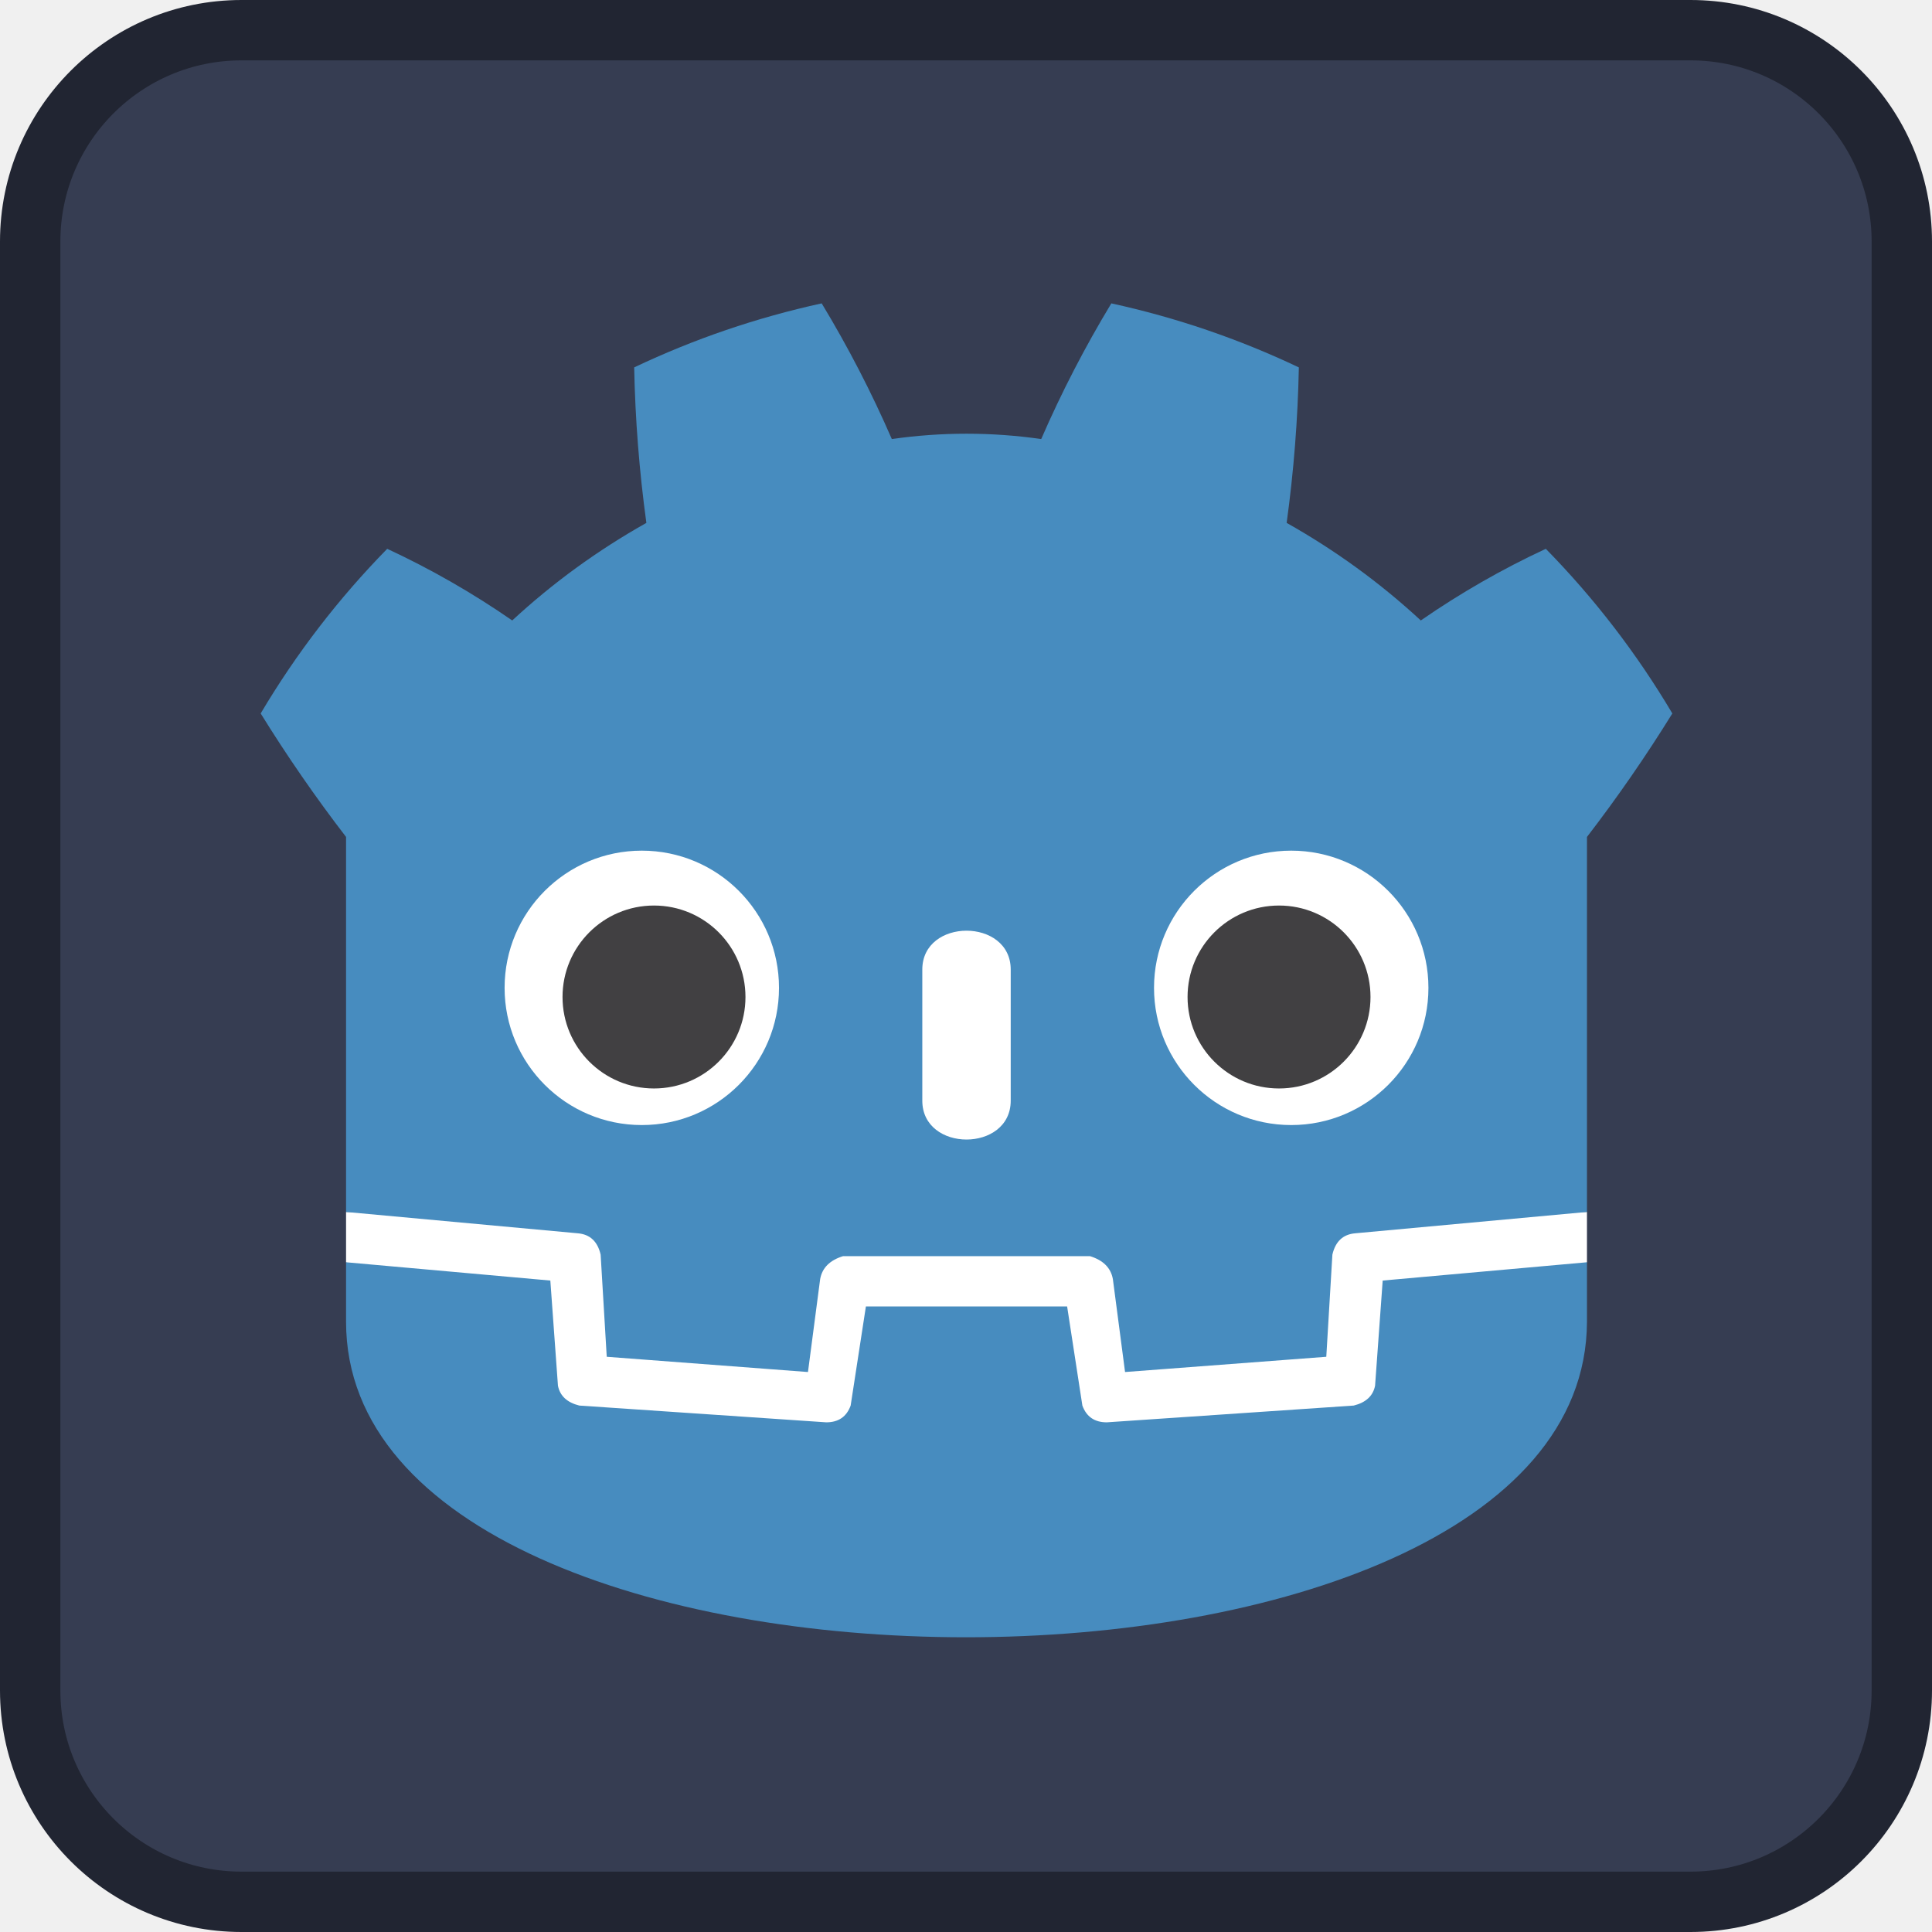
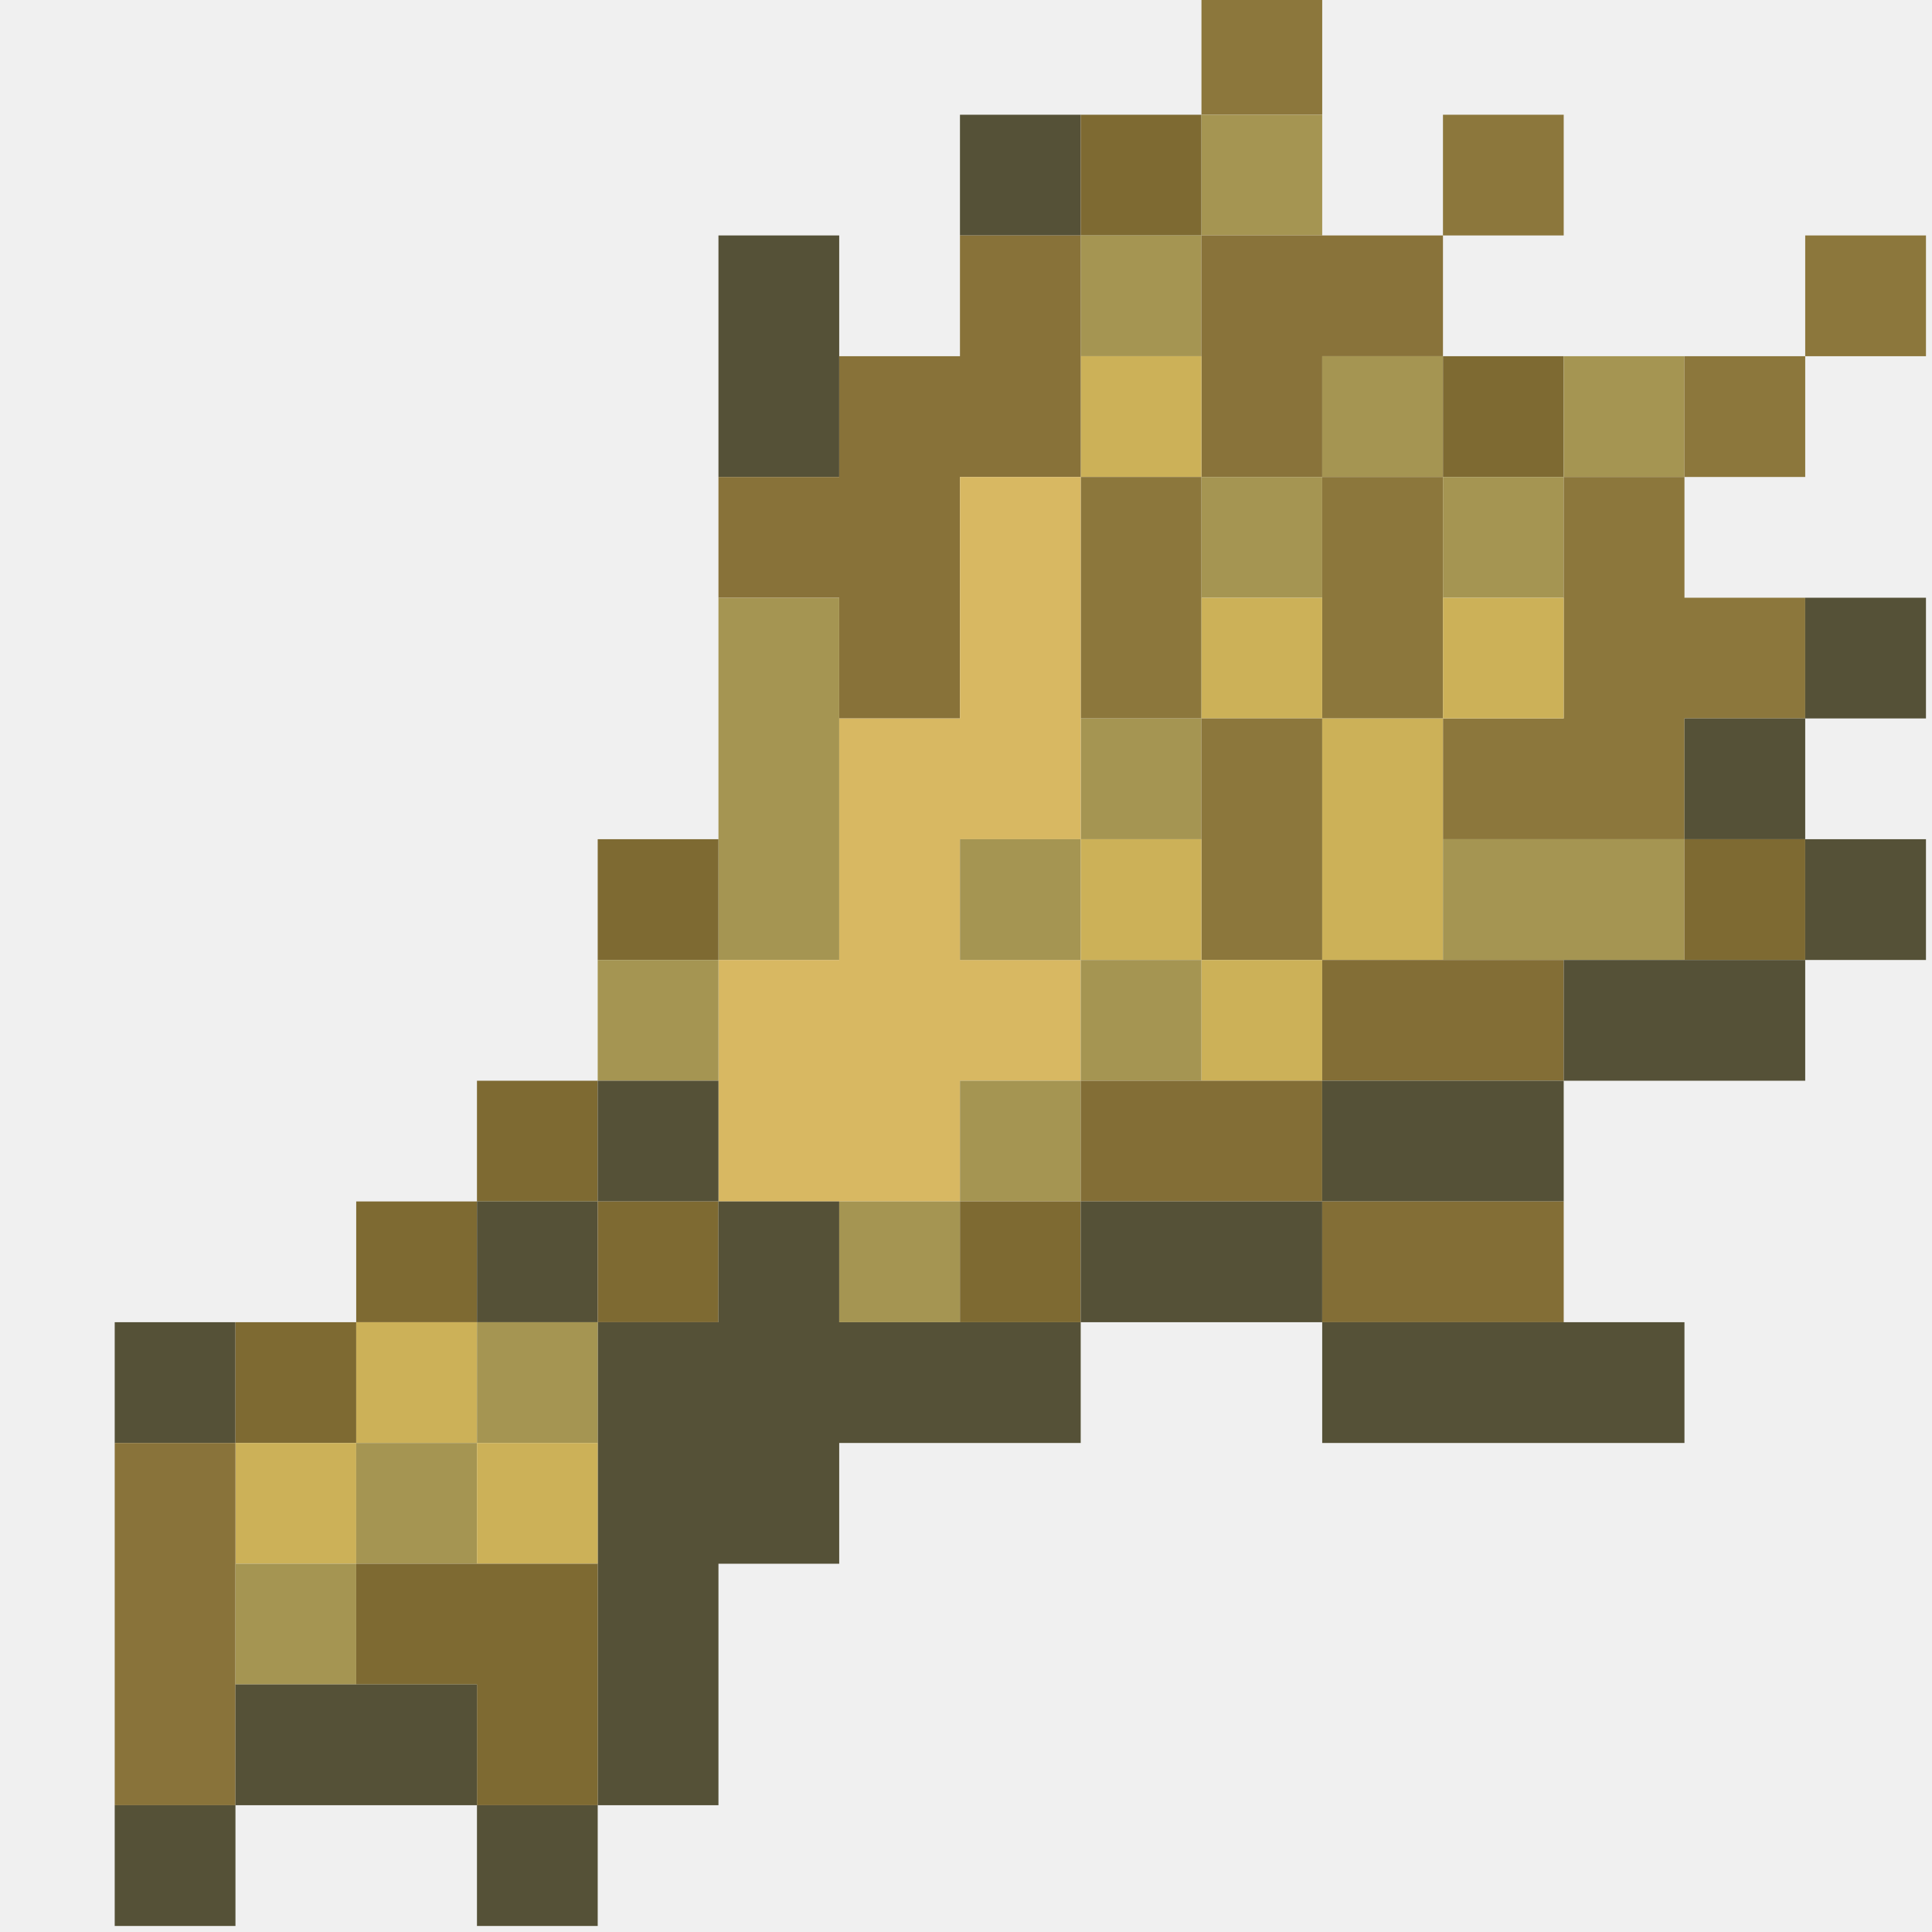
- <svg xmlns="http://www.w3.org/2000/svg" width="128" height="128">
-   <rect width="124" height="124" x="2" y="2" fill="#363d52" stroke="#212532" stroke-width="4" rx="14" />
-   <g fill="#fff" transform="translate(12.322 12.322)scale(.101)">
-     <path d="M105 673v33q407 354 814 0v-33z" />
-     <path fill="#478cbf" d="m105 673 152 14q12 1 15 14l4 67 132 10 8-61q2-11 15-15h162q13 4 15 15l8 61 132-10 4-67q3-13 15-14l152-14V427q30-39 56-81-35-59-83-108-43 20-82 47-40-37-88-64 7-51 8-102-59-28-123-42-26 43-46 89-49-7-98 0-20-46-46-89-64 14-123 42 1 51 8 102-48 27-88 64-39-27-82-47-48 49-83 108 26 42 56 81zm0 33v39c0 276 813 276 814 0v-39l-134 12-5 69q-2 10-14 13l-162 11q-12 0-16-11l-10-65H446l-10 65q-4 11-16 11l-162-11q-12-3-14-13l-5-69z" />
-     <path d="M483 600c0 34 58 34 58 0v-86c0-34-58-34-58 0z" />
-     <circle cx="725" cy="526" r="90" />
-     <circle cx="299" cy="526" r="90" />
-   </g>
-   <g fill="#414042" transform="translate(12.322 12.322)scale(.101)">
-     <circle cx="307" cy="532" r="60" />
-     <circle cx="717" cy="532" r="60" />
+ <svg xmlns="http://www.w3.org/2000/svg" version="1.1" width="160px" height="160px" style="shape-rendering:geometricPrecision; text-rendering:geometricPrecision; image-rendering:optimizeQuality; fill-rule:evenodd; clip-rule:evenodd">
+   <g>
+     <path style="opacity:1" fill="#8c773c" d="M 99.5,-0.5 C 102.833,-0.5 106.167,-0.5 109.5,-0.5C 109.5,2.833 109.5,6.167 109.5,9.5C 106.167,9.5 102.833,9.5 99.5,9.5C 99.5,6.167 99.5,2.833 99.5,-0.5 Z" />
+   </g>
+   <g>
+     <path style="opacity:1" fill="#555137" d="M 89.5,9.5 C 89.5,12.833 89.5,16.167 89.5,19.5C 86.167,19.5 82.833,19.5 79.5,19.5C 79.5,16.167 79.5,12.833 79.5,9.5C 82.833,9.5 86.167,9.5 89.5,9.5 Z" />
+   </g>
+   <g>
+     <path style="opacity:1" fill="#7e6a32" d="M 89.5,9.5 C 92.833,9.5 96.167,9.5 99.5,9.5C 99.5,12.833 99.5,16.167 99.5,19.5C 96.167,19.5 92.833,19.5 89.5,19.5C 89.5,16.167 89.5,12.833 89.5,9.5 Z" />
+   </g>
+   <g>
+     <path style="opacity:1" fill="#a59552" d="M 99.5,9.5 C 102.833,9.5 106.167,9.5 109.5,9.5C 109.5,12.833 109.5,16.167 109.5,19.5C 106.167,19.5 102.833,19.5 99.5,19.5C 99.5,16.167 99.5,12.833 99.5,9.5 Z" />
+   </g>
+   <g>
+     <path style="opacity:1" fill="#8c773c" d="M 119.5,19.5 C 119.5,16.167 119.5,12.833 119.5,9.5C 122.833,9.5 126.167,9.5 129.5,9.5C 129.5,12.833 129.5,16.167 129.5,19.5C 126.167,19.5 122.833,19.5 119.5,19.5 Z" />
+   </g>
+   <g>
+     <path style="opacity:1" fill="#555137" d="M 69.5,29.5 C 69.5,32.833 69.5,36.167 69.5,39.5C 66.167,39.5 62.833,39.5 59.5,39.5C 59.5,32.833 59.5,26.167 59.5,19.5C 62.833,19.5 66.167,19.5 69.5,19.5C 69.5,22.833 69.5,26.167 69.5,29.5 Z" />
+   </g>
+   <g>
+     <path style="opacity:1" fill="#a59552" d="M 89.5,19.5 C 92.833,19.5 96.167,19.5 99.5,19.5C 99.5,22.833 99.5,26.167 99.5,29.5C 96.167,29.5 92.833,29.5 89.5,29.5C 89.5,26.167 89.5,22.833 89.5,19.5 Z" />
+   </g>
+   <g>
+     <path style="opacity:1" fill="#89733a" d="M 99.5,19.5 C 102.833,19.5 106.167,19.5 109.5,19.5C 112.833,19.5 116.167,19.5 119.5,19.5C 119.5,22.833 119.5,26.167 119.5,29.5C 116.167,29.5 112.833,29.5 109.5,29.5C 109.5,32.833 109.5,36.167 109.5,39.5C 106.167,39.5 102.833,39.5 99.5,39.5C 99.5,36.167 99.5,32.833 99.5,29.5C 99.5,26.167 99.5,22.833 99.5,19.5 Z" />
+   </g>
+   <g>
+     <path style="opacity:1" fill="#8c773c" d="M 159.5,19.5 C 159.5,22.833 159.5,26.167 159.5,29.5C 156.167,29.5 152.833,29.5 149.5,29.5C 149.5,26.167 149.5,22.833 149.5,19.5C 152.833,19.5 156.167,19.5 159.5,19.5 Z" />
+   </g>
+   <g>
+     <path style="opacity:1" fill="#ccb158" d="M 89.5,29.5 C 92.833,29.5 96.167,29.5 99.5,29.5C 99.5,32.833 99.5,36.167 99.5,39.5C 96.167,39.5 92.833,39.5 89.5,39.5C 89.5,36.167 89.5,32.833 89.5,29.5 Z" />
+   </g>
+   <g>
+     <path style="opacity:1" fill="#a59552" d="M 119.5,29.5 C 119.5,32.833 119.5,36.167 119.5,39.5C 116.167,39.5 112.833,39.5 109.5,39.5C 109.5,36.167 109.5,32.833 109.5,29.5C 112.833,29.5 116.167,29.5 119.5,29.5 Z" />
+   </g>
+   <g>
+     <path style="opacity:1" fill="#7e6a32" d="M 119.5,29.5 C 122.833,29.5 126.167,29.5 129.5,29.5C 129.5,32.833 129.5,36.167 129.5,39.5C 126.167,39.5 122.833,39.5 119.5,39.5C 119.5,36.167 119.5,32.833 119.5,29.5 Z" />
+   </g>
+   <g>
+     <path style="opacity:1" fill="#a59552" d="M 129.5,29.5 C 132.833,29.5 136.167,29.5 139.5,29.5C 139.5,32.833 139.5,36.167 139.5,39.5C 136.167,39.5 132.833,39.5 129.5,39.5C 129.5,36.167 129.5,32.833 129.5,29.5 Z" />
+   </g>
+   <g>
+     <path style="opacity:1" fill="#8c773c" d="M 139.5,29.5 C 142.833,29.5 146.167,29.5 149.5,29.5C 149.5,32.833 149.5,36.167 149.5,39.5C 146.167,39.5 142.833,39.5 139.5,39.5C 139.5,36.167 139.5,32.833 139.5,29.5 Z" />
+   </g>
+   <g>
+     <path style="opacity:1" fill="#887239" d="M 79.5,19.5 C 82.833,19.5 86.167,19.5 89.5,19.5C 89.5,22.833 89.5,26.167 89.5,29.5C 89.5,32.833 89.5,36.167 89.5,39.5C 86.167,39.5 82.833,39.5 79.5,39.5C 79.5,46.167 79.5,52.833 79.5,59.5C 76.167,59.5 72.833,59.5 69.5,59.5C 69.5,56.167 69.5,52.833 69.5,49.5C 66.167,49.5 62.833,49.5 59.5,49.5C 59.5,46.167 59.5,42.833 59.5,39.5C 62.833,39.5 66.167,39.5 69.5,39.5C 69.5,36.167 69.5,32.833 69.5,29.5C 72.833,29.5 76.167,29.5 79.5,29.5C 79.5,26.167 79.5,22.833 79.5,19.5 Z" />
+   </g>
+   <g>
+     <path style="opacity:1" fill="#8c773c" d="M 89.5,39.5 C 92.833,39.5 96.167,39.5 99.5,39.5C 99.5,42.833 99.5,46.167 99.5,49.5C 99.5,52.833 99.5,56.167 99.5,59.5C 96.167,59.5 92.833,59.5 89.5,59.5C 89.5,52.833 89.5,46.167 89.5,39.5 Z" />
+   </g>
+   <g>
+     <path style="opacity:1" fill="#a59552" d="M 99.5,39.5 C 102.833,39.5 106.167,39.5 109.5,39.5C 109.5,42.833 109.5,46.167 109.5,49.5C 106.167,49.5 102.833,49.5 99.5,49.5C 99.5,46.167 99.5,42.833 99.5,39.5 Z" />
+   </g>
+   <g>
+     <path style="opacity:1" fill="#8c773c" d="M 109.5,39.5 C 112.833,39.5 116.167,39.5 119.5,39.5C 119.5,42.833 119.5,46.167 119.5,49.5C 119.5,52.833 119.5,56.167 119.5,59.5C 116.167,59.5 112.833,59.5 109.5,59.5C 109.5,56.167 109.5,52.833 109.5,49.5C 109.5,46.167 109.5,42.833 109.5,39.5 Z" />
+   </g>
+   <g>
+     <path style="opacity:1" fill="#a59552" d="M 119.5,39.5 C 122.833,39.5 126.167,39.5 129.5,39.5C 129.5,42.833 129.5,46.167 129.5,49.5C 126.167,49.5 122.833,49.5 119.5,49.5C 119.5,46.167 119.5,42.833 119.5,39.5 Z" />
+   </g>
+   <g>
+     <path style="opacity:1" fill="#8c773c" d="M 129.5,39.5 C 132.833,39.5 136.167,39.5 139.5,39.5C 139.5,42.833 139.5,46.167 139.5,49.5C 142.833,49.5 146.167,49.5 149.5,49.5C 149.5,52.833 149.5,56.167 149.5,59.5C 146.167,59.5 142.833,59.5 139.5,59.5C 139.5,62.833 139.5,66.167 139.5,69.5C 132.833,69.5 126.167,69.5 119.5,69.5C 119.5,66.167 119.5,62.833 119.5,59.5C 122.833,59.5 126.167,59.5 129.5,59.5C 129.5,56.167 129.5,52.833 129.5,49.5C 129.5,46.167 129.5,42.833 129.5,39.5 Z" />
+   </g>
+   <g>
+     <path style="opacity:1" fill="#a59552" d="M 59.5,49.5 C 62.833,49.5 66.167,49.5 69.5,49.5C 69.5,52.833 69.5,56.167 69.5,59.5C 69.5,66.167 69.5,72.833 69.5,79.5C 66.167,79.5 62.833,79.5 59.5,79.5C 59.5,76.167 59.5,72.833 59.5,69.5C 59.5,62.833 59.5,56.167 59.5,49.5 Z" />
+   </g>
+   <g>
+     <path style="opacity:1" fill="#ccb158" d="M 99.5,49.5 C 102.833,49.5 106.167,49.5 109.5,49.5C 109.5,52.833 109.5,56.167 109.5,59.5C 106.167,59.5 102.833,59.5 99.5,59.5C 99.5,56.167 99.5,52.833 99.5,49.5 Z" />
+   </g>
+   <g>
+     <path style="opacity:1" fill="#ccb158" d="M 119.5,49.5 C 122.833,49.5 126.167,49.5 129.5,49.5C 129.5,52.833 129.5,56.167 129.5,59.5C 126.167,59.5 122.833,59.5 119.5,59.5C 119.5,56.167 119.5,52.833 119.5,49.5 Z" />
+   </g>
+   <g>
+     <path style="opacity:1" fill="#555137" d="M 149.5,49.5 C 152.833,49.5 156.167,49.5 159.5,49.5C 159.5,52.833 159.5,56.167 159.5,59.5C 156.167,59.5 152.833,59.5 149.5,59.5C 149.5,56.167 149.5,52.833 149.5,49.5 Z" />
+   </g>
+   <g>
+     <path style="opacity:1" fill="#a59552" d="M 89.5,59.5 C 92.833,59.5 96.167,59.5 99.5,59.5C 99.5,62.833 99.5,66.167 99.5,69.5C 96.167,69.5 92.833,69.5 89.5,69.5C 89.5,66.167 89.5,62.833 89.5,59.5 Z" />
+   </g>
+   <g>
+     <path style="opacity:1" fill="#8c773c" d="M 99.5,59.5 C 102.833,59.5 106.167,59.5 109.5,59.5C 109.5,66.167 109.5,72.833 109.5,79.5C 106.167,79.5 102.833,79.5 99.5,79.5C 99.5,76.167 99.5,72.833 99.5,69.5C 99.5,66.167 99.5,62.833 99.5,59.5 Z" />
+   </g>
+   <g>
+     <path style="opacity:1" fill="#ccb158" d="M 109.5,59.5 C 112.833,59.5 116.167,59.5 119.5,59.5C 119.5,62.833 119.5,66.167 119.5,69.5C 119.5,72.833 119.5,76.167 119.5,79.5C 116.167,79.5 112.833,79.5 109.5,79.5C 109.5,72.833 109.5,66.167 109.5,59.5 Z" />
+   </g>
+   <g>
+     <path style="opacity:1" fill="#555137" d="M 149.5,59.5 C 149.5,62.833 149.5,66.167 149.5,69.5C 146.167,69.5 142.833,69.5 139.5,69.5C 139.5,66.167 139.5,62.833 139.5,59.5C 142.833,59.5 146.167,59.5 149.5,59.5 Z" />
+   </g>
+   <g>
+     <path style="opacity:1" fill="#7e6a32" d="M 59.5,69.5 C 59.5,72.833 59.5,76.167 59.5,79.5C 56.167,79.5 52.833,79.5 49.5,79.5C 49.5,76.167 49.5,72.833 49.5,69.5C 52.833,69.5 56.167,69.5 59.5,69.5 Z" />
+   </g>
+   <g>
+     <path style="opacity:1" fill="#d8b862" d="M 89.5,39.5 C 89.5,46.167 89.5,52.833 89.5,59.5C 89.5,62.833 89.5,66.167 89.5,69.5C 86.167,69.5 82.833,69.5 79.5,69.5C 79.5,72.833 79.5,76.167 79.5,79.5C 82.833,79.5 86.167,79.5 89.5,79.5C 89.5,82.833 89.5,86.167 89.5,89.5C 86.167,89.5 82.833,89.5 79.5,89.5C 79.5,92.833 79.5,96.167 79.5,99.5C 76.167,99.5 72.833,99.5 69.5,99.5C 66.167,99.5 62.833,99.5 59.5,99.5C 59.5,96.167 59.5,92.833 59.5,89.5C 59.5,86.167 59.5,82.833 59.5,79.5C 62.833,79.5 66.167,79.5 69.5,79.5C 69.5,72.833 69.5,66.167 69.5,59.5C 72.833,59.5 76.167,59.5 79.5,59.5C 79.5,52.833 79.5,46.167 79.5,39.5C 82.833,39.5 86.167,39.5 89.5,39.5 Z" />
+   </g>
+   <g>
+     <path style="opacity:1" fill="#a59552" d="M 89.5,69.5 C 89.5,72.833 89.5,76.167 89.5,79.5C 86.167,79.5 82.833,79.5 79.5,79.5C 79.5,76.167 79.5,72.833 79.5,69.5C 82.833,69.5 86.167,69.5 89.5,69.5 Z" />
+   </g>
+   <g>
+     <path style="opacity:1" fill="#ccb158" d="M 89.5,69.5 C 92.833,69.5 96.167,69.5 99.5,69.5C 99.5,72.833 99.5,76.167 99.5,79.5C 96.167,79.5 92.833,79.5 89.5,79.5C 89.5,76.167 89.5,72.833 89.5,69.5 Z" />
+   </g>
+   <g>
+     <path style="opacity:1" fill="#a59552" d="M 119.5,69.5 C 126.167,69.5 132.833,69.5 139.5,69.5C 139.5,72.833 139.5,76.167 139.5,79.5C 136.167,79.5 132.833,79.5 129.5,79.5C 126.167,79.5 122.833,79.5 119.5,79.5C 119.5,76.167 119.5,72.833 119.5,69.5 Z" />
+   </g>
+   <g>
+     <path style="opacity:1" fill="#7e6a32" d="M 139.5,69.5 C 142.833,69.5 146.167,69.5 149.5,69.5C 149.5,72.833 149.5,76.167 149.5,79.5C 146.167,79.5 142.833,79.5 139.5,79.5C 139.5,76.167 139.5,72.833 139.5,69.5 Z" />
+   </g>
+   <g>
+     <path style="opacity:1" fill="#555137" d="M 149.5,69.5 C 152.833,69.5 156.167,69.5 159.5,69.5C 159.5,72.833 159.5,76.167 159.5,79.5C 156.167,79.5 152.833,79.5 149.5,79.5C 149.5,76.167 149.5,72.833 149.5,69.5 Z" />
+   </g>
+   <g>
+     <path style="opacity:1" fill="#a59552" d="M 49.5,79.5 C 52.833,79.5 56.167,79.5 59.5,79.5C 59.5,82.833 59.5,86.167 59.5,89.5C 56.167,89.5 52.833,89.5 49.5,89.5C 49.5,86.167 49.5,82.833 49.5,79.5 Z" />
+   </g>
+   <g>
+     <path style="opacity:1" fill="#a59552" d="M 89.5,79.5 C 92.833,79.5 96.167,79.5 99.5,79.5C 99.5,82.833 99.5,86.167 99.5,89.5C 96.167,89.5 92.833,89.5 89.5,89.5C 89.5,86.167 89.5,82.833 89.5,79.5 Z" />
+   </g>
+   <g>
+     <path style="opacity:1" fill="#ccb158" d="M 99.5,79.5 C 102.833,79.5 106.167,79.5 109.5,79.5C 109.5,82.833 109.5,86.167 109.5,89.5C 106.167,89.5 102.833,89.5 99.5,89.5C 99.5,86.167 99.5,82.833 99.5,79.5 Z" />
+   </g>
+   <g>
+     <path style="opacity:1" fill="#836e36" d="M 109.5,79.5 C 112.833,79.5 116.167,79.5 119.5,79.5C 122.833,79.5 126.167,79.5 129.5,79.5C 129.5,82.833 129.5,86.167 129.5,89.5C 122.833,89.5 116.167,89.5 109.5,89.5C 109.5,86.167 109.5,82.833 109.5,79.5 Z" />
+   </g>
+   <g>
+     <path style="opacity:1" fill="#555137" d="M 129.5,79.5 C 132.833,79.5 136.167,79.5 139.5,79.5C 142.833,79.5 146.167,79.5 149.5,79.5C 149.5,82.833 149.5,86.167 149.5,89.5C 142.833,89.5 136.167,89.5 129.5,89.5C 129.5,86.167 129.5,82.833 129.5,79.5 Z" />
+   </g>
+   <g>
+     <path style="opacity:1" fill="#7e6a32" d="M 49.5,89.5 C 49.5,92.833 49.5,96.167 49.5,99.5C 46.167,99.5 42.833,99.5 39.5,99.5C 39.5,96.167 39.5,92.833 39.5,89.5C 42.833,89.5 46.167,89.5 49.5,89.5 Z" />
+   </g>
+   <g>
+     <path style="opacity:1" fill="#555137" d="M 49.5,89.5 C 52.833,89.5 56.167,89.5 59.5,89.5C 59.5,92.833 59.5,96.167 59.5,99.5C 56.167,99.5 52.833,99.5 49.5,99.5C 49.5,96.167 49.5,92.833 49.5,89.5 Z" />
+   </g>
+   <g>
+     <path style="opacity:1" fill="#a59552" d="M 89.5,89.5 C 89.5,92.833 89.5,96.167 89.5,99.5C 86.167,99.5 82.833,99.5 79.5,99.5C 79.5,96.167 79.5,92.833 79.5,89.5C 82.833,89.5 86.167,89.5 89.5,89.5 Z" />
+   </g>
+   <g>
+     <path style="opacity:1" fill="#836e36" d="M 89.5,89.5 C 92.833,89.5 96.167,89.5 99.5,89.5C 102.833,89.5 106.167,89.5 109.5,89.5C 109.5,92.833 109.5,96.167 109.5,99.5C 102.833,99.5 96.167,99.5 89.5,99.5C 89.5,96.167 89.5,92.833 89.5,89.5 Z" />
+   </g>
+   <g>
+     <path style="opacity:1" fill="#555137" d="M 109.5,89.5 C 116.167,89.5 122.833,89.5 129.5,89.5C 129.5,92.833 129.5,96.167 129.5,99.5C 122.833,99.5 116.167,99.5 109.5,99.5C 109.5,96.167 109.5,92.833 109.5,89.5 Z" />
+   </g>
+   <g>
+     <path style="opacity:1" fill="#7e6a32" d="M 39.5,99.5 C 39.5,102.833 39.5,106.167 39.5,109.5C 36.167,109.5 32.833,109.5 29.5,109.5C 29.5,106.167 29.5,102.833 29.5,99.5C 32.833,99.5 36.167,99.5 39.5,99.5 Z" />
+   </g>
+   <g>
+     <path style="opacity:1" fill="#555137" d="M 39.5,99.5 C 42.833,99.5 46.167,99.5 49.5,99.5C 49.5,102.833 49.5,106.167 49.5,109.5C 46.167,109.5 42.833,109.5 39.5,109.5C 39.5,106.167 39.5,102.833 39.5,99.5 Z" />
+   </g>
+   <g>
+     <path style="opacity:1" fill="#7e6a32" d="M 49.5,99.5 C 52.833,99.5 56.167,99.5 59.5,99.5C 59.5,102.833 59.5,106.167 59.5,109.5C 56.167,109.5 52.833,109.5 49.5,109.5C 49.5,106.167 49.5,102.833 49.5,99.5 Z" />
+   </g>
+   <g>
+     <path style="opacity:1" fill="#555137" d="M 59.5,99.5 C 62.833,99.5 66.167,99.5 69.5,99.5C 69.5,102.833 69.5,106.167 69.5,109.5C 72.833,109.5 76.167,109.5 79.5,109.5C 82.833,109.5 86.167,109.5 89.5,109.5C 89.5,112.833 89.5,116.167 89.5,119.5C 82.833,119.5 76.167,119.5 69.5,119.5C 69.5,122.833 69.5,126.167 69.5,129.5C 66.167,129.5 62.833,129.5 59.5,129.5C 59.5,136.167 59.5,142.833 59.5,149.5C 56.167,149.5 52.833,149.5 49.5,149.5C 49.5,142.833 49.5,136.167 49.5,129.5C 49.5,126.167 49.5,122.833 49.5,119.5C 49.5,116.167 49.5,112.833 49.5,109.5C 52.833,109.5 56.167,109.5 59.5,109.5C 59.5,106.167 59.5,102.833 59.5,99.5 Z" />
+   </g>
+   <g>
+     <path style="opacity:1" fill="#a59552" d="M 69.5,99.5 C 72.833,99.5 76.167,99.5 79.5,99.5C 79.5,102.833 79.5,106.167 79.5,109.5C 76.167,109.5 72.833,109.5 69.5,109.5C 69.5,106.167 69.5,102.833 69.5,99.5 Z" />
+   </g>
+   <g>
+     <path style="opacity:1" fill="#7e6a32" d="M 79.5,99.5 C 82.833,99.5 86.167,99.5 89.5,99.5C 89.5,102.833 89.5,106.167 89.5,109.5C 86.167,109.5 82.833,109.5 79.5,109.5C 79.5,106.167 79.5,102.833 79.5,99.5 Z" />
+   </g>
+   <g>
+     <path style="opacity:1" fill="#555137" d="M 89.5,99.5 C 96.167,99.5 102.833,99.5 109.5,99.5C 109.5,102.833 109.5,106.167 109.5,109.5C 102.833,109.5 96.167,109.5 89.5,109.5C 89.5,106.167 89.5,102.833 89.5,99.5 Z" />
+   </g>
+   <g>
+     <path style="opacity:1" fill="#836e36" d="M 109.5,99.5 C 116.167,99.5 122.833,99.5 129.5,99.5C 129.5,102.833 129.5,106.167 129.5,109.5C 122.833,109.5 116.167,109.5 109.5,109.5C 109.5,106.167 109.5,102.833 109.5,99.5 Z" />
+   </g>
+   <g>
+     <path style="opacity:1" fill="#555137" d="M 19.5,109.5 C 19.5,112.833 19.5,116.167 19.5,119.5C 16.167,119.5 12.833,119.5 9.5,119.5C 9.5,116.167 9.5,112.833 9.5,109.5C 12.833,109.5 16.167,109.5 19.5,109.5 Z" />
+   </g>
+   <g>
+     <path style="opacity:1" fill="#7e6a32" d="M 19.5,109.5 C 22.833,109.5 26.167,109.5 29.5,109.5C 29.5,112.833 29.5,116.167 29.5,119.5C 26.167,119.5 22.833,119.5 19.5,119.5C 19.5,116.167 19.5,112.833 19.5,109.5 Z" />
+   </g>
+   <g>
+     <path style="opacity:1" fill="#ccb158" d="M 29.5,109.5 C 32.833,109.5 36.167,109.5 39.5,109.5C 39.5,112.833 39.5,116.167 39.5,119.5C 36.167,119.5 32.833,119.5 29.5,119.5C 29.5,116.167 29.5,112.833 29.5,109.5 Z" />
+   </g>
+   <g>
+     <path style="opacity:1" fill="#a59552" d="M 39.5,109.5 C 42.833,109.5 46.167,109.5 49.5,109.5C 49.5,112.833 49.5,116.167 49.5,119.5C 46.167,119.5 42.833,119.5 39.5,119.5C 39.5,116.167 39.5,112.833 39.5,109.5 Z" />
+   </g>
+   <g>
+     <path style="opacity:1" fill="#555137" d="M 109.5,109.5 C 116.167,109.5 122.833,109.5 129.5,109.5C 132.833,109.5 136.167,109.5 139.5,109.5C 139.5,112.833 139.5,116.167 139.5,119.5C 129.5,119.5 119.5,119.5 109.5,119.5C 109.5,116.167 109.5,112.833 109.5,109.5 Z" />
+   </g>
+   <g>
+     <path style="opacity:1" fill="#ccb158" d="M 19.5,119.5 C 22.833,119.5 26.167,119.5 29.5,119.5C 29.5,122.833 29.5,126.167 29.5,129.5C 26.167,129.5 22.833,129.5 19.5,129.5C 19.5,126.167 19.5,122.833 19.5,119.5 Z" />
+   </g>
+   <g>
+     <path style="opacity:1" fill="#a59552" d="M 29.5,119.5 C 32.833,119.5 36.167,119.5 39.5,119.5C 39.5,122.833 39.5,126.167 39.5,129.5C 36.167,129.5 32.833,129.5 29.5,129.5C 29.5,126.167 29.5,122.833 29.5,119.5 Z" />
+   </g>
+   <g>
+     <path style="opacity:1" fill="#ccb158" d="M 39.5,119.5 C 42.833,119.5 46.167,119.5 49.5,119.5C 49.5,122.833 49.5,126.167 49.5,129.5C 46.167,129.5 42.833,129.5 39.5,129.5C 39.5,126.167 39.5,122.833 39.5,119.5 Z" />
+   </g>
+   <g>
+     <path style="opacity:1" fill="#89733a" d="M 9.5,119.5 C 12.833,119.5 16.167,119.5 19.5,119.5C 19.5,122.833 19.5,126.167 19.5,129.5C 19.5,132.833 19.5,136.167 19.5,139.5C 19.5,142.833 19.5,146.167 19.5,149.5C 16.167,149.5 12.833,149.5 9.5,149.5C 9.5,139.5 9.5,129.5 9.5,119.5 Z" />
+   </g>
+   <g>
+     <path style="opacity:1" fill="#a59552" d="M 19.5,129.5 C 22.833,129.5 26.167,129.5 29.5,129.5C 29.5,132.833 29.5,136.167 29.5,139.5C 26.167,139.5 22.833,139.5 19.5,139.5C 19.5,136.167 19.5,132.833 19.5,129.5 Z" />
+   </g>
+   <g>
+     <path style="opacity:1" fill="#7e6a32" d="M 29.5,129.5 C 32.833,129.5 36.167,129.5 39.5,129.5C 42.833,129.5 46.167,129.5 49.5,129.5C 49.5,136.167 49.5,142.833 49.5,149.5C 46.167,149.5 42.833,149.5 39.5,149.5C 39.5,146.167 39.5,142.833 39.5,139.5C 36.167,139.5 32.833,139.5 29.5,139.5C 29.5,136.167 29.5,132.833 29.5,129.5 Z" />
+   </g>
+   <g>
+     <path style="opacity:1" fill="#555137" d="M 19.5,139.5 C 22.833,139.5 26.167,139.5 29.5,139.5C 32.833,139.5 36.167,139.5 39.5,139.5C 39.5,142.833 39.5,146.167 39.5,149.5C 32.833,149.5 26.167,149.5 19.5,149.5C 19.5,146.167 19.5,142.833 19.5,139.5 Z" />
+   </g>
+   <g>
+     <path style="opacity:1" fill="#555137" d="M 9.5,149.5 C 12.833,149.5 16.167,149.5 19.5,149.5C 19.5,152.833 19.5,156.167 19.5,159.5C 16.167,159.5 12.833,159.5 9.5,159.5C 9.5,156.167 9.5,152.833 9.5,149.5 Z" />
+   </g>
+   <g>
+     <path style="opacity:1" fill="#555137" d="M 39.5,149.5 C 42.833,149.5 46.167,149.5 49.5,149.5C 49.5,152.833 49.5,156.167 49.5,159.5C 46.167,159.5 42.833,159.5 39.5,159.5C 39.5,156.167 39.5,152.833 39.5,149.5 Z" />
  </g>
</svg>
